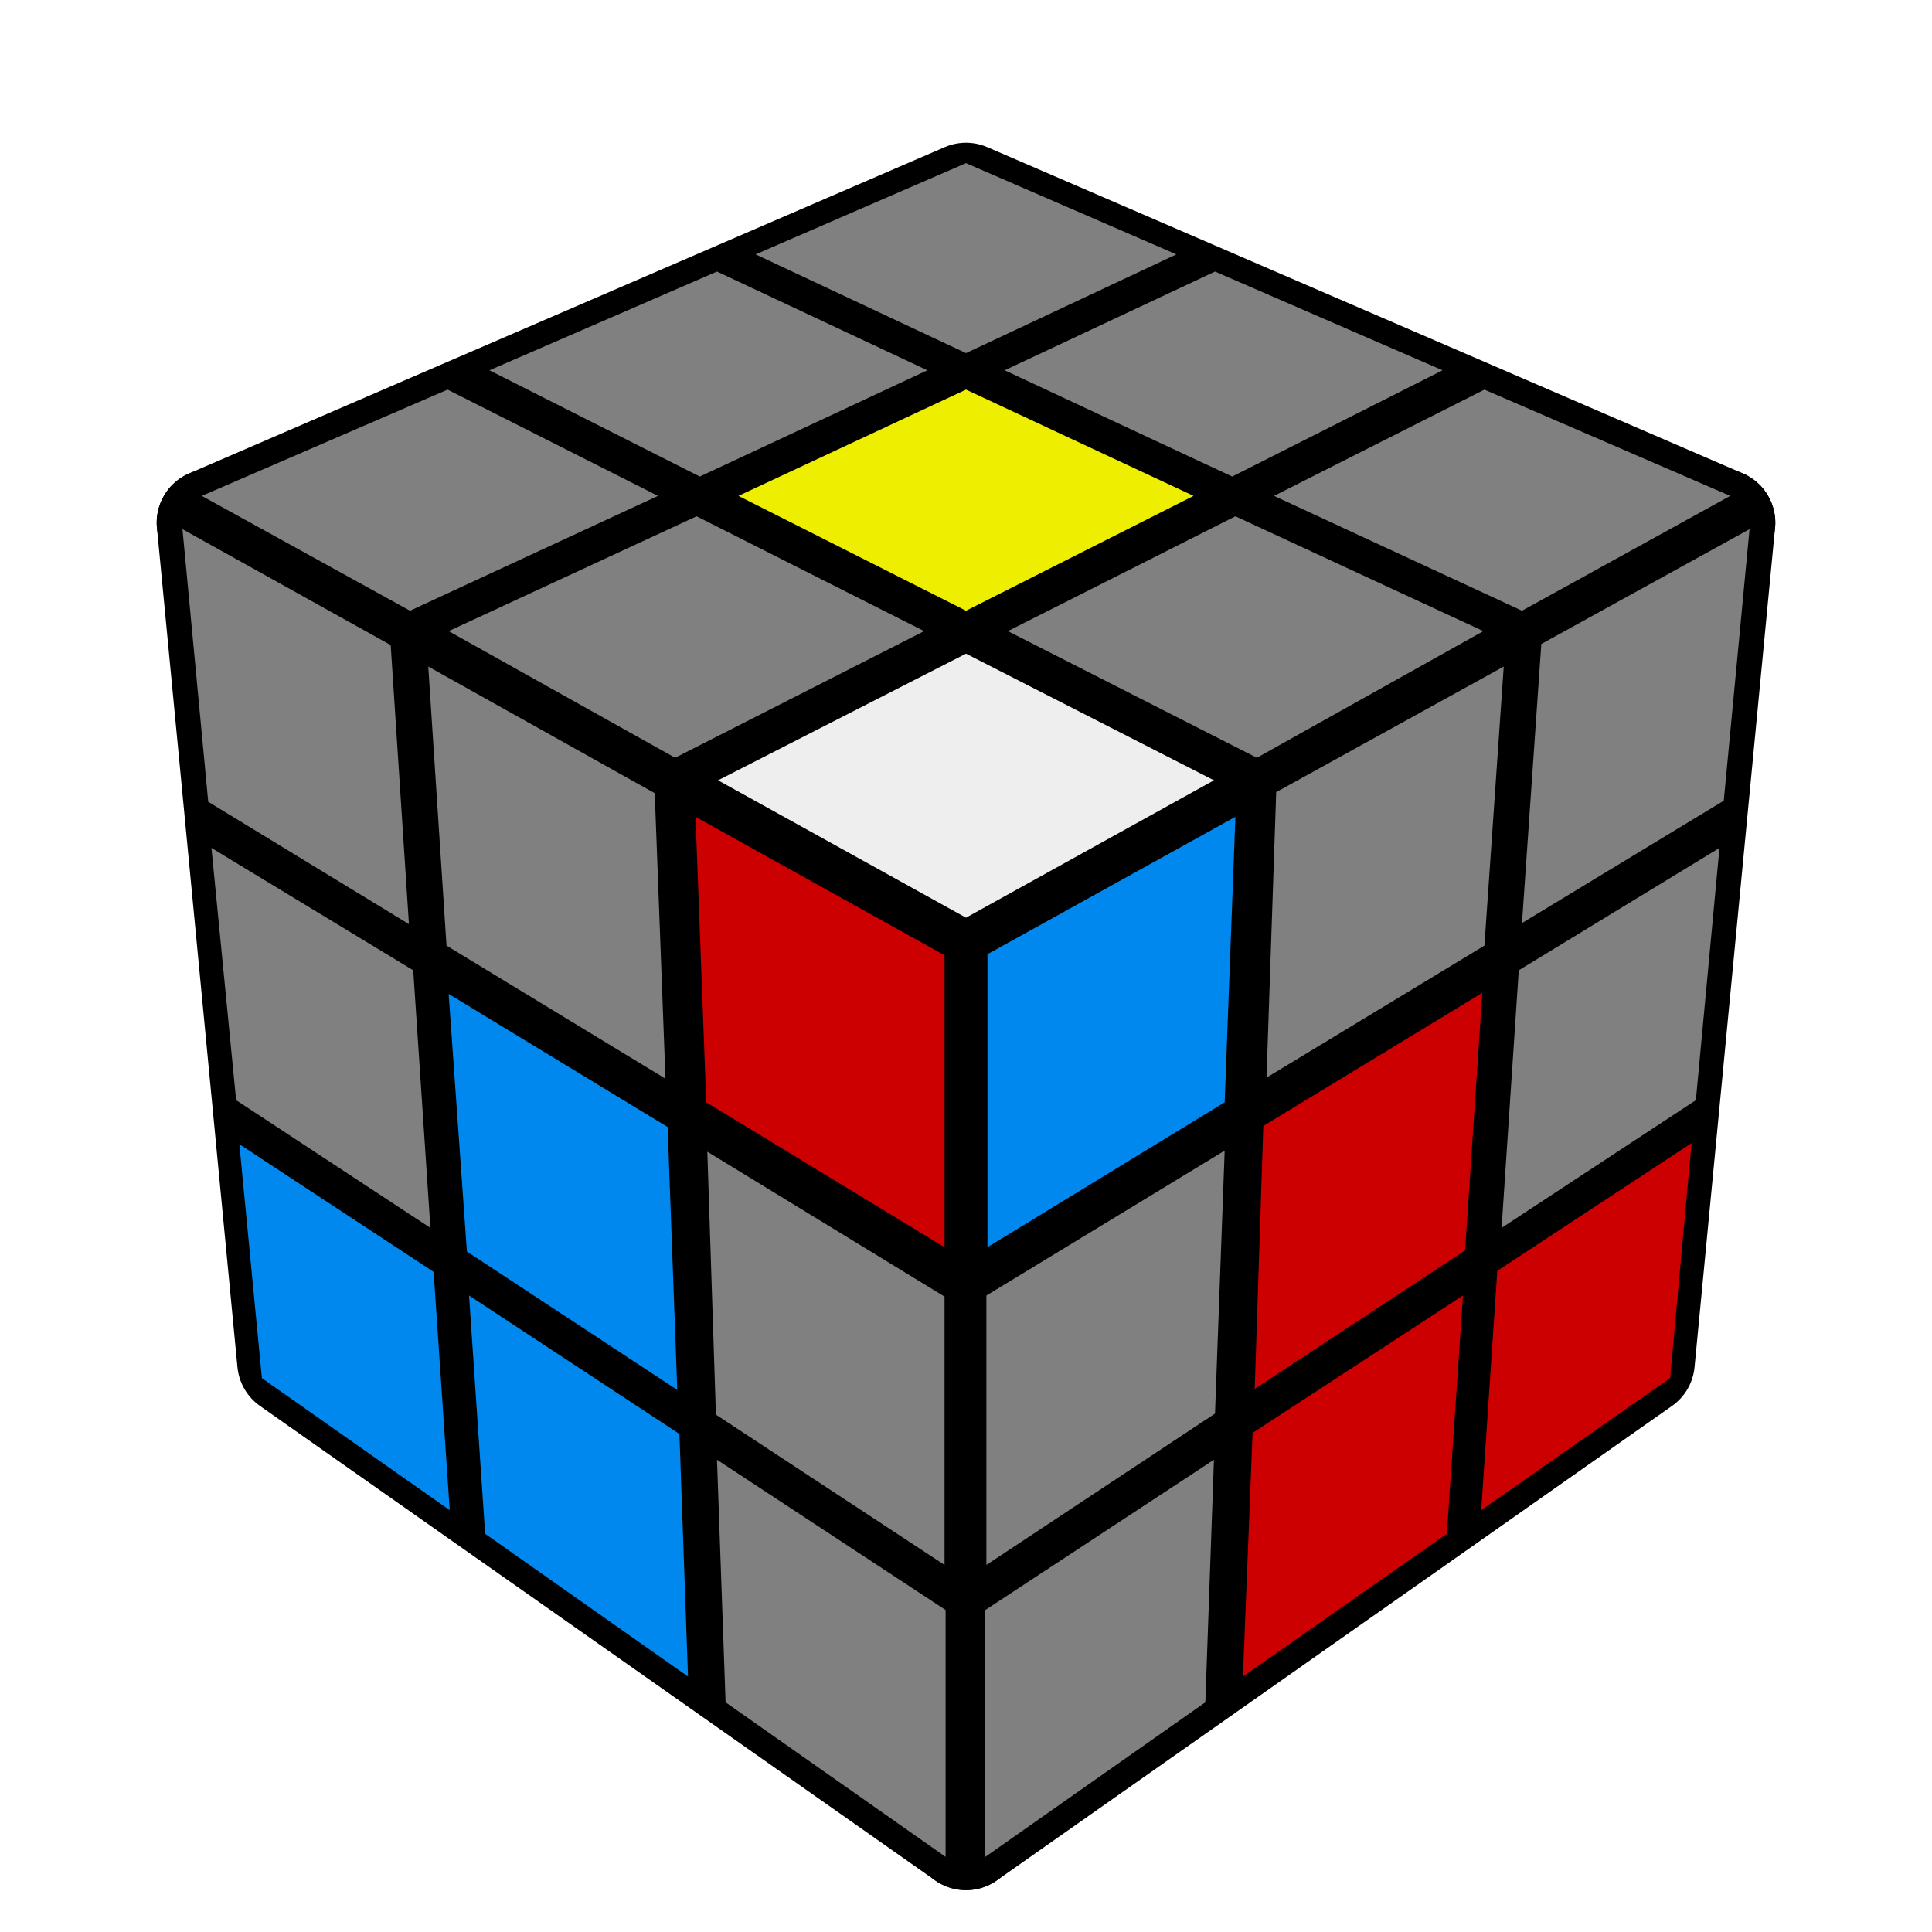
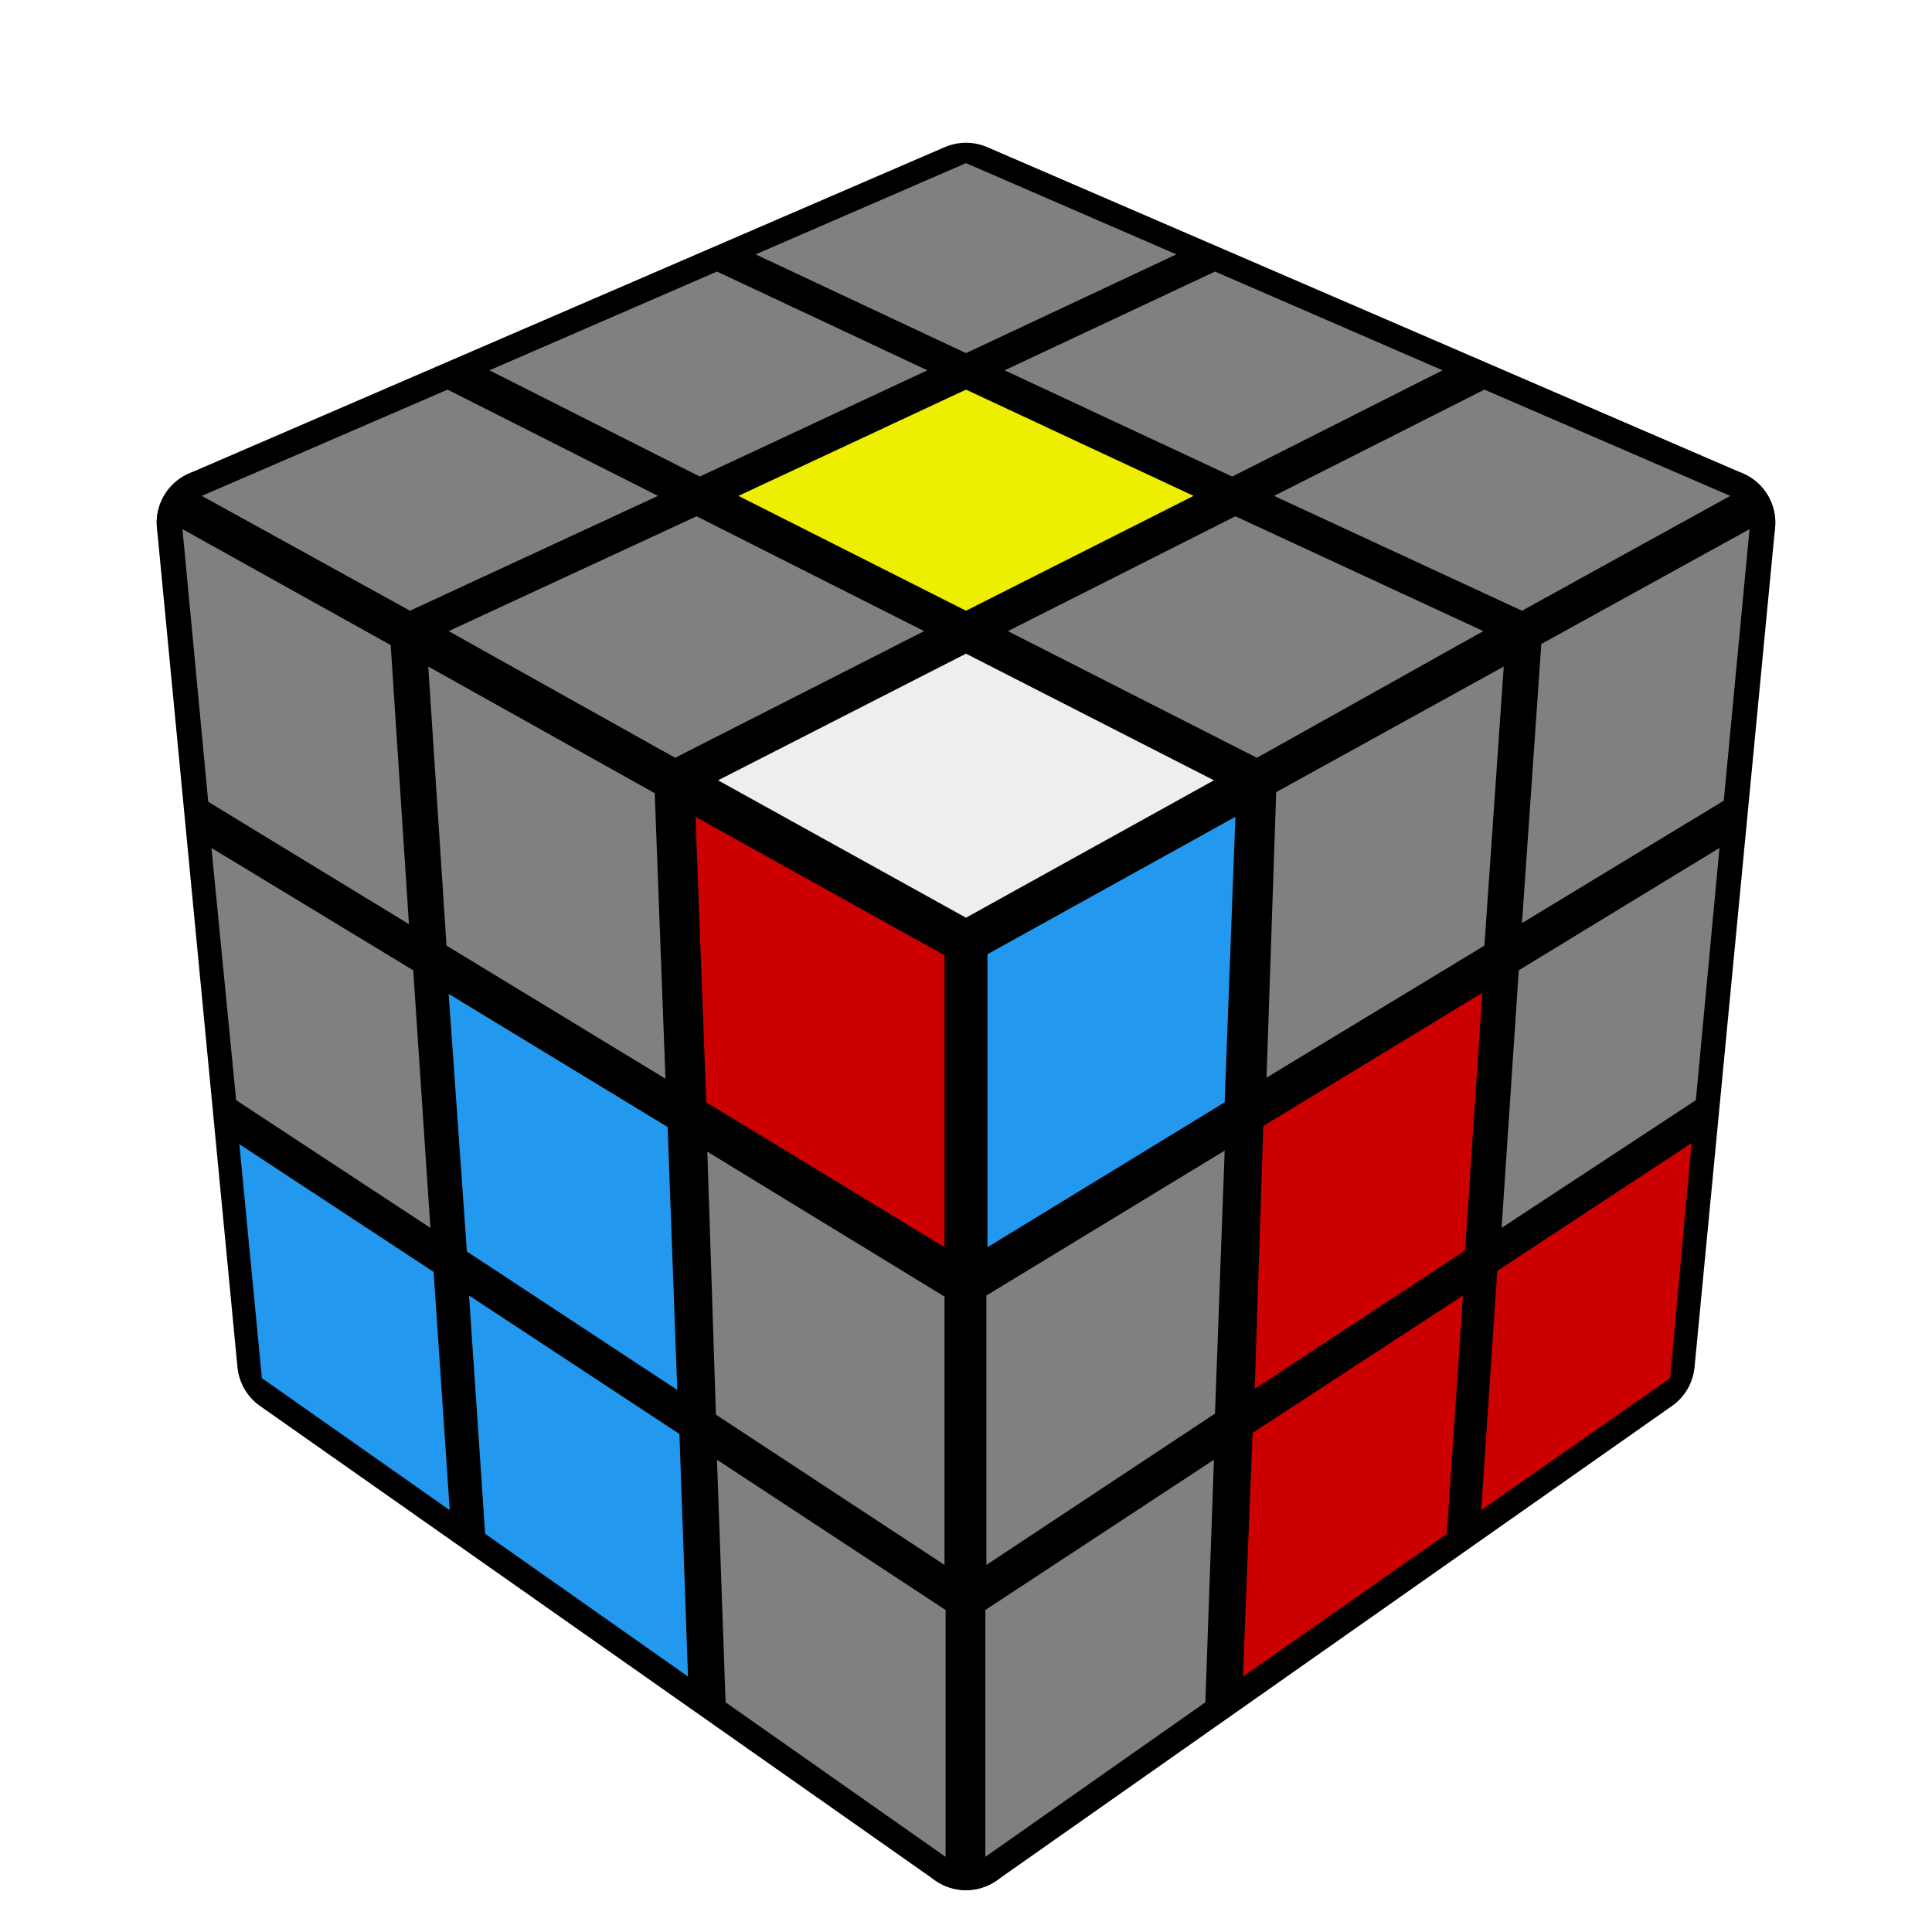
<svg xmlns="http://www.w3.org/2000/svg" version="1.1" width="640" height="640" viewBox="-0.9 -0.9 1.8 1.8">
  <g style="stroke-width:0.1;stroke-linejoin:round;opacity:1">
    <polygon fill="#000000" stroke="#000000" points="-4.9165444344952E-17,-0.717 0.704,-0.413 6.3108540577985E-17,-0.022 -0.704,-0.413" />
    <polygon fill="#000000" stroke="#000000" points="6.3108540577985E-17,-0.022 0.704,-0.413 0.629,0.369 5.5589468959362E-17,0.811" />
    <polygon fill="#000000" stroke="#000000" points="-0.704,-0.413 6.3108540577985E-17,-0.022 5.5589468959362E-17,0.811 -0.629,0.369" />
  </g>
  <g style="opacity:1;stroke-opacity:0.5;stroke-width:0;stroke-linejoin:round">
    <polygon fill="#808080" stroke="#000000" points="-4.9439549272153E-17,-0.748 0.196,-0.663 -1.6979580126642E-17,-0.571 -0.196,-0.663" />
    <polygon fill="#808080" stroke="#000000" points="0.232,-0.647 0.444,-0.555 0.248,-0.456 0.036,-0.555" />
    <polygon fill="#808080" stroke="#000000" points="0.483,-0.537 0.712,-0.438 0.518,-0.331 0.287,-0.438" />
    <polygon fill="#808080" stroke="#000000" points="-0.232,-0.647 -0.036,-0.555 -0.248,-0.456 -0.444,-0.555" />
    <polygon fill="#eeee00" stroke="#000000" points="-1.1906711768916E-17,-0.537 0.212,-0.438 1.3125827139793E-17,-0.331 -0.212,-0.438" />
    <polygon fill="#808080" stroke="#000000" points="0.251,-0.419 0.482,-0.312 0.271,-0.194 0.039,-0.312" />
    <polygon fill="#808080" stroke="#000000" points="-0.483,-0.537 -0.287,-0.438 -0.518,-0.331 -0.712,-0.438" />
    <polygon fill="#808080" stroke="#000000" points="-0.251,-0.419 -0.039,-0.312 -0.271,-0.194 -0.482,-0.312" />
    <polygon fill="#eeeeee" stroke="#000000" points="1.9219742927126E-17,-0.291 0.231,-0.173 6.3251582941518E-17,-0.045 -0.231,-0.173" />
-     <polygon fill="#0088ee" stroke="#000000" points="0.02,-0.011 0.251,-0.139 0.241,0.127 0.02,0.262" />
+     <polygon fill="#2299ee" stroke="#000000" points="0.02,-0.011 0.251,-0.139 0.241,0.127 0.02,0.262" />
    <polygon fill="#808080" stroke="#000000" points="0.289,-0.162 0.501,-0.279 0.483,-0.019 0.28,0.104" />
    <polygon fill="#808080" stroke="#000000" points="0.536,-0.3 0.73,-0.407 0.706,-0.154 0.518,-0.04" />
    <polygon fill="#808080" stroke="#000000" points="0.019,0.307 0.241,0.172 0.232,0.417 0.019,0.558" />
    <polygon fill="#cc0000" stroke="#000000" points="0.277,0.149 0.481,0.025 0.465,0.265 0.269,0.394" />
    <polygon fill="#808080" stroke="#000000" points="0.515,0.004 0.702,-0.11 0.68,0.125 0.499,0.244" />
    <polygon fill="#808080" stroke="#000000" points="0.018,0.6 0.231,0.46 0.223,0.686 0.018,0.83" />
    <polygon fill="#cc0000" stroke="#000000" points="0.267,0.435 0.463,0.307 0.448,0.529 0.258,0.662" />
    <polygon fill="#cc0000" stroke="#000000" points="0.495,0.284 0.676,0.165 0.656,0.384 0.48,0.507" />
    <polygon fill="#808080" stroke="#000000" points="-0.73,-0.407 -0.536,-0.299 -0.519,-0.039 -0.706,-0.153" />
    <polygon fill="#808080" stroke="#000000" points="-0.501,-0.279 -0.29,-0.161 -0.28,0.105 -0.484,-0.019" />
    <polygon fill="#cc0000" stroke="#000000" points="-0.252,-0.139 -0.02,-0.01 -0.02,0.262 -0.242,0.127" />
    <polygon fill="#808080" stroke="#000000" points="-0.703,-0.11 -0.515,0.004 -0.499,0.244 -0.68,0.125" />
-     <polygon fill="#0088ee" stroke="#000000" points="-0.482,0.026 -0.278,0.15 -0.269,0.395 -0.465,0.266" />
+     <polygon fill="#2299ee" stroke="#000000" points="-0.482,0.026 -0.278,0.15 -0.269,0.395 -0.465,0.266" />
    <polygon fill="#808080" stroke="#000000" points="-0.241,0.173 -0.02,0.308 -0.02,0.558 -0.233,0.418" />
-     <polygon fill="#0088ee" stroke="#000000" points="-0.677,0.166 -0.496,0.285 -0.481,0.507 -0.656,0.384" />
-     <polygon fill="#0088ee" stroke="#000000" points="-0.463,0.307 -0.267,0.436 -0.259,0.662 -0.448,0.529" />
+     <polygon fill="#2299ee" stroke="#000000" points="-0.677,0.166 -0.496,0.285 -0.481,0.507 -0.656,0.384" />
+     <polygon fill="#2299ee" stroke="#000000" points="-0.463,0.307 -0.267,0.436 -0.259,0.662 -0.448,0.529" />
    <polygon fill="#808080" stroke="#000000" points="-0.232,0.46 -0.019,0.6 -0.019,0.83 -0.224,0.686" />
  </g>
</svg>
